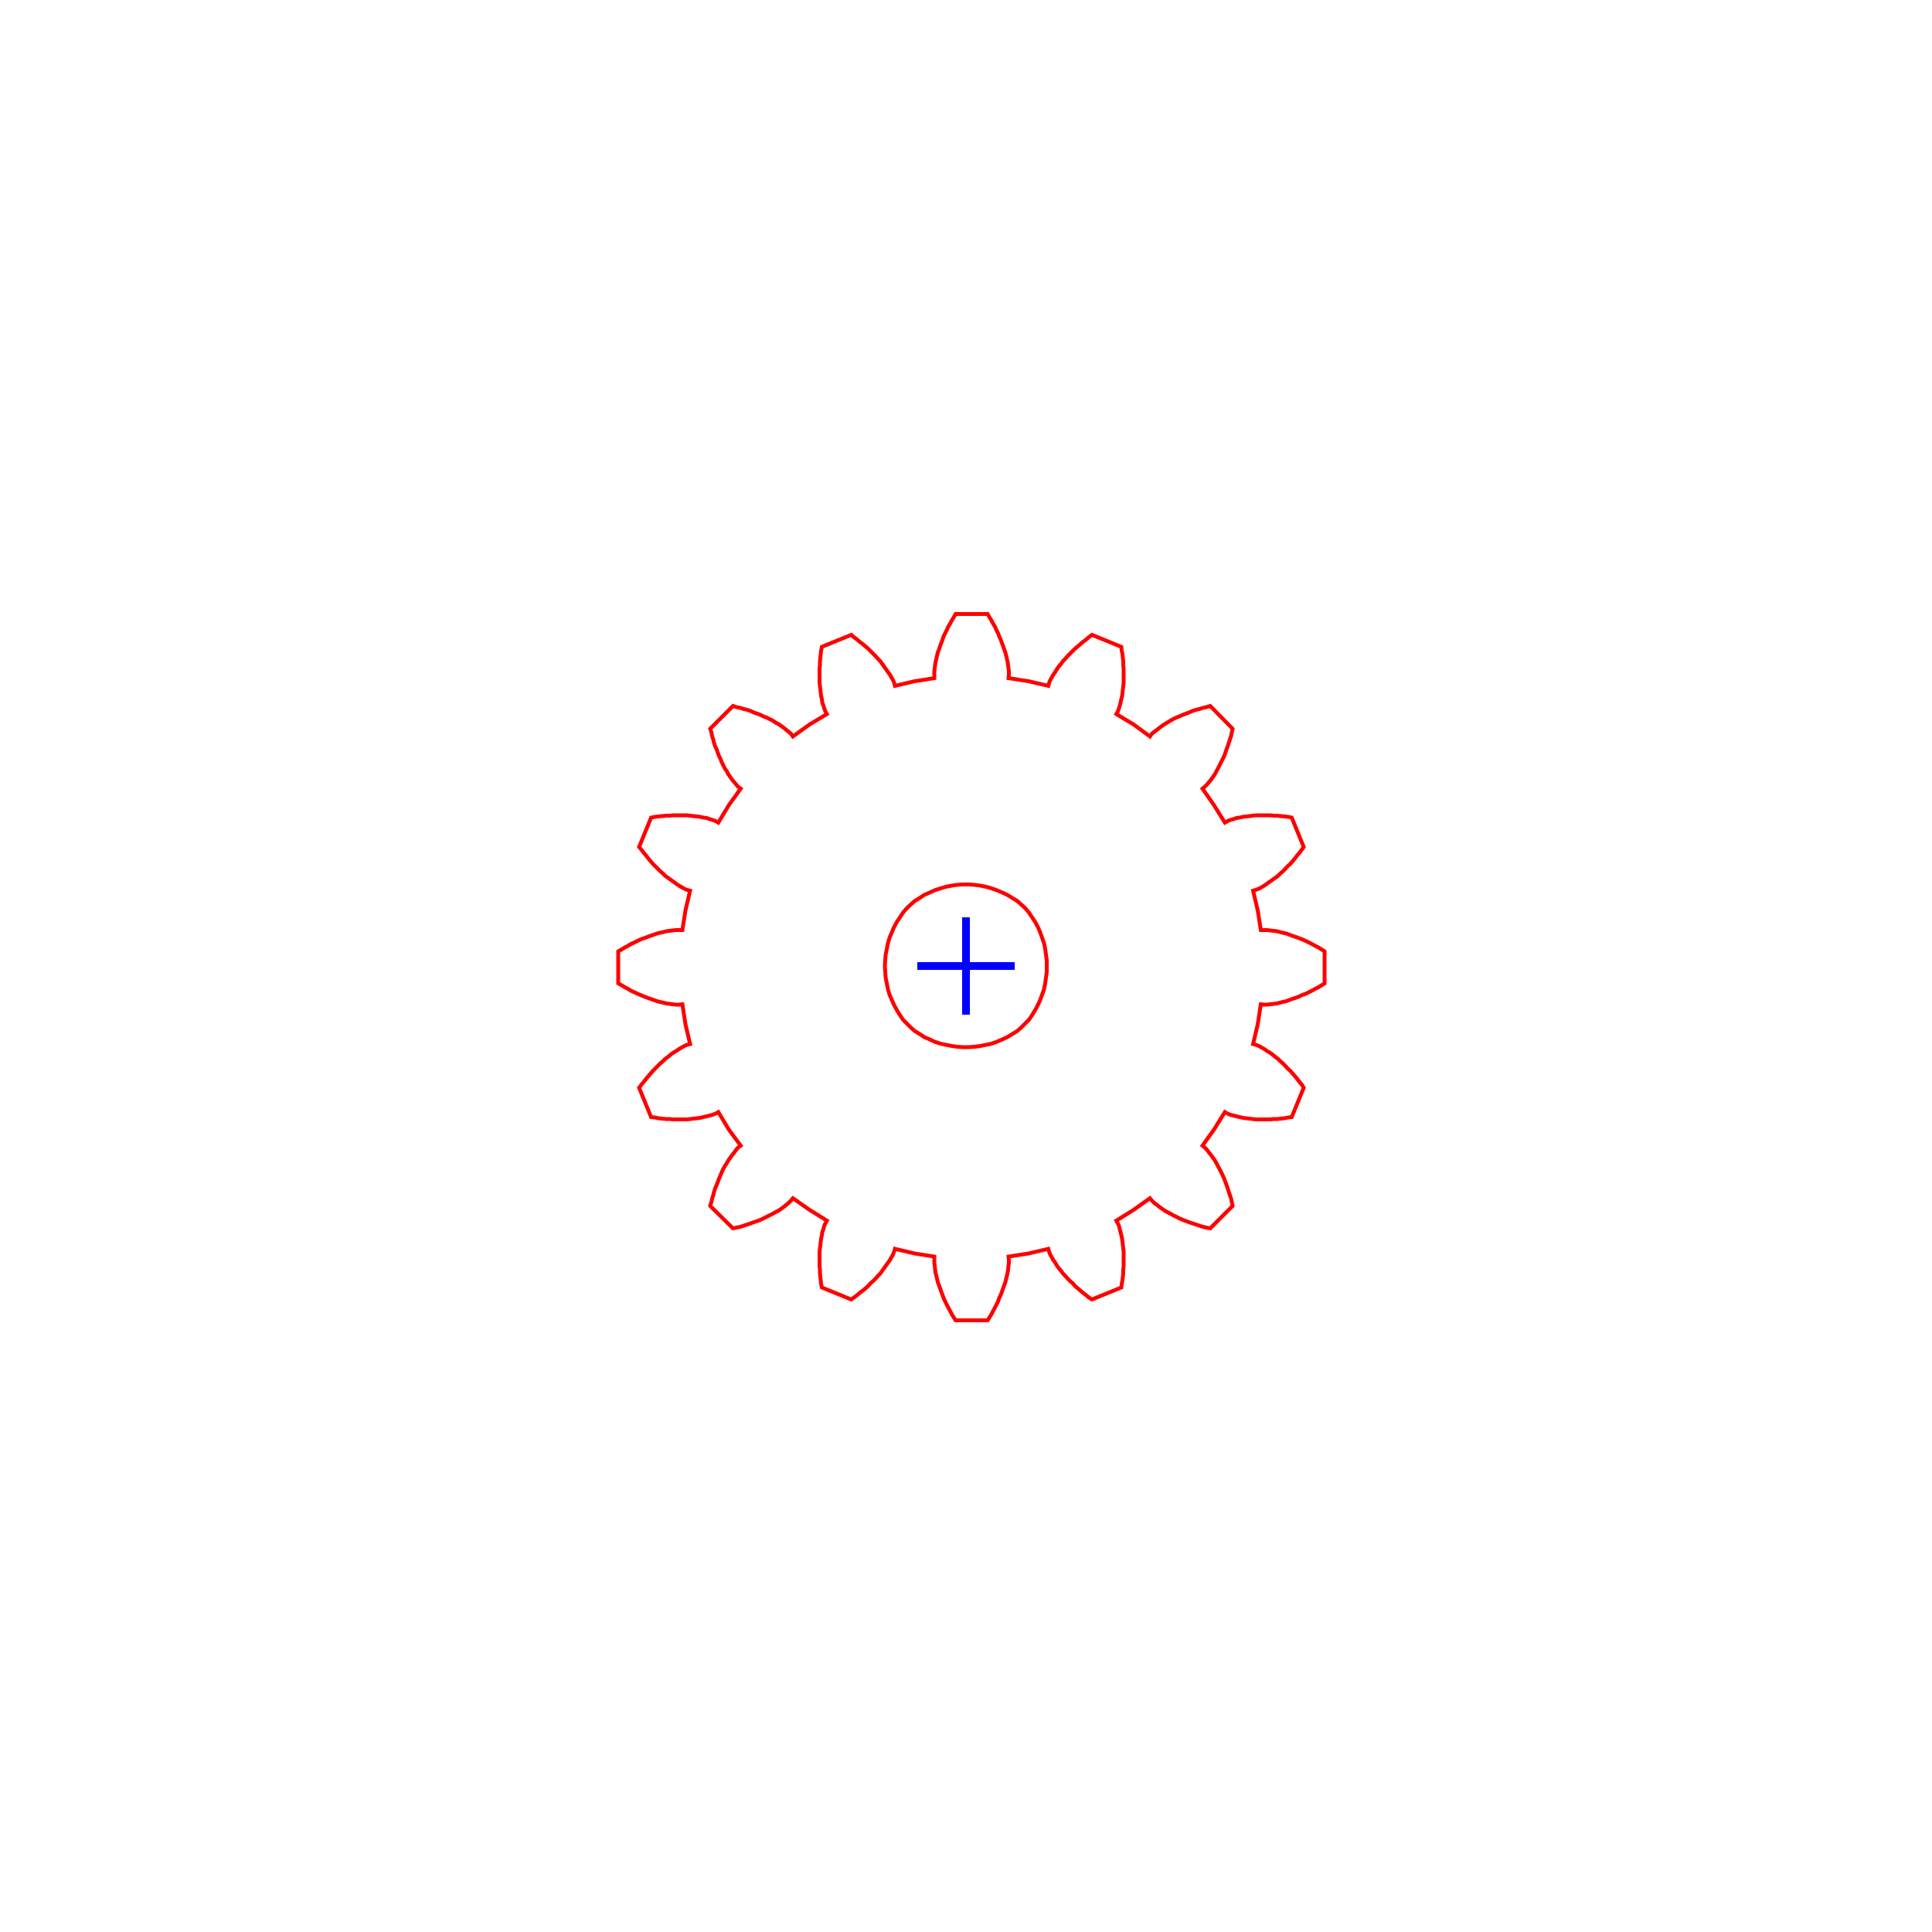
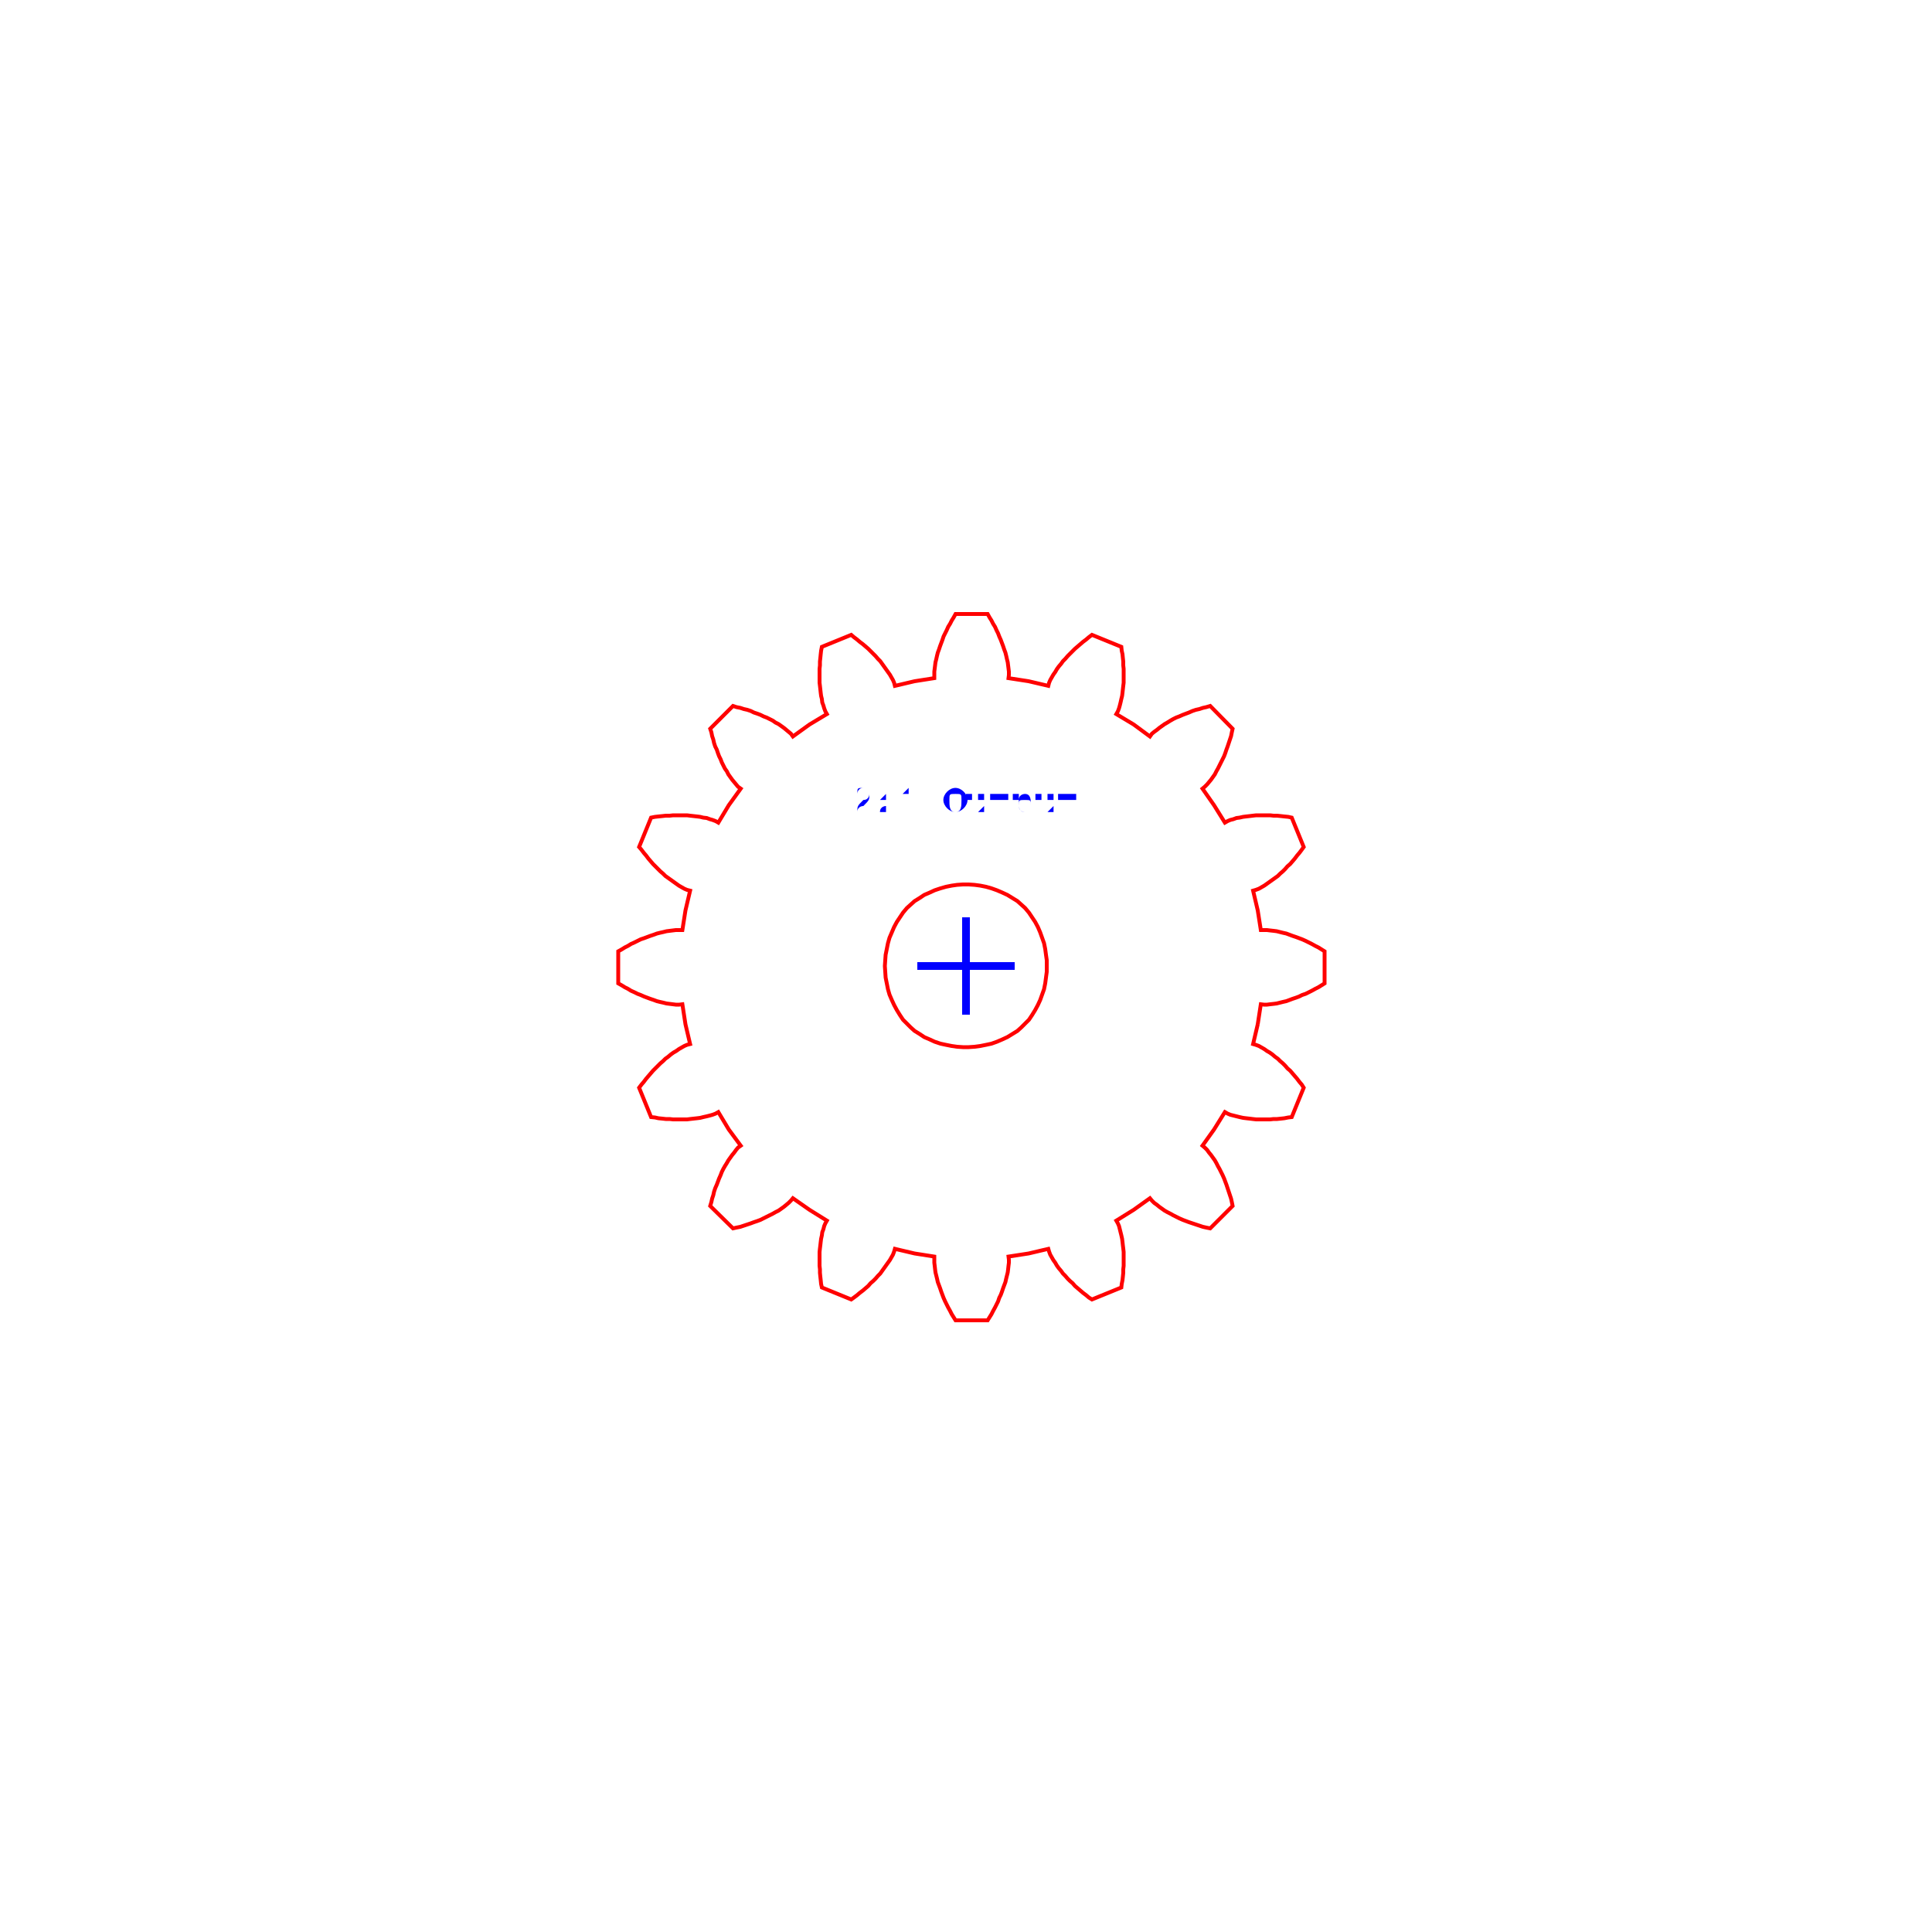
<svg xmlns="http://www.w3.org/2000/svg" xmlns:xlink="http://www.w3.org/1999/xlink" version="1.0" width="5in" height="5in" viewBox="-2.5 -2.5 5 5">
  <defs>
    <g id="hpgl2svg">
      <path d=" M 0.209,0 l 0,0 l 0,0.015 l -0.002,0.015 l -0.002,0.015 l -0.003,0.015 l -0.005,0.014 l -0.005,0.014 l -0.006,0.013 l -0.007,0.013 l -0.008,0.013 l -0.008,0.012 l -0.01,0.01 l -0.01,0.01 l -0.01,0.009 l -0.013,0.008 l -0.013,0.008 l -0.013,0.006 l -0.014,0.006 l -0.014,0.005 l -0.014,0.003 l -0.015,0.003 l -0.015,0.002 l -0.015,0.001 l -0.015,0 l -0.015,-0.001 l -0.014,-0.002 l -0.015,-0.003 l -0.014,-0.003 l -0.015,-0.005 l -0.013,-0.006 l -0.014,-0.006 l -0.012,-0.008 l -0.013,-0.008 l -0.01,-0.009 l -0.01,-0.01 l -0.01,-0.01 l -0.008,-0.012 l -0.008,-0.013 l -0.007,-0.013 l -0.006,-0.013 l -0.006,-0.014 l -0.004,-0.014 l -0.003,-0.015 l -0.003,-0.015 l -0.001,-0.015 l -0.001,-0.015 l 0.001,-0.015 l 0.001,-0.014 l 0.003,-0.015 l 0.003,-0.015 l 0.004,-0.014 l 0.006,-0.014 l 0.006,-0.014 l 0.007,-0.013 l 0.008,-0.012 l 0.008,-0.012 l 0.01,-0.012 l 0.01,-0.009 l 0.01,-0.009 l 0.013,-0.008 l 0.012,-0.008 l 0.014,-0.006 l 0.013,-0.006 l 0.015,-0.005 l 0.014,-0.004 l 0.015,-0.003 l 0.014,-0.002 l 0.015,-0.001 l 0.015,0 l 0.015,0.001 l 0.015,0.002 l 0.015,0.003 l 0.014,0.004 l 0.014,0.005 l 0.014,0.006 l 0.013,0.006 l 0.013,0.008 l 0.013,0.008 l 0.01,0.009 l 0.01,0.009 l 0.01,0.012 l 0.008,0.012 l 0.008,0.012 l 0.007,0.013 l 0.006,0.014 l 0.005,0.014 l 0.005,0.014 l 0.003,0.015 l 0.002,0.015 l 0.002,0.014 l 0,0.015 M 0.755,0.151 l 0.008,-0.052 l 0.008,0.001 l 0.008,0 l 0.008,-0.001 l 0.009,-0.001 l 0.008,-0.001 l 0.008,-0.002 l 0.008,-0.002 l 0.009,-0.002 l 0.008,-0.003 l 0.008,-0.003 l 0.009,-0.003 l 0.008,-0.003 l 0.008,-0.004 l 0.009,-0.003 l 0.008,-0.004 l 0.008,-0.004 l 0.009,-0.005 l 0.008,-0.004 l 0.008,-0.005 l 0.008,-0.005 l 0,-0.083 l -0.008,-0.005 l -0.008,-0.005 l -0.008,-0.004 l -0.009,-0.005 l -0.008,-0.004 l -0.008,-0.004 l -0.009,-0.004 l -0.008,-0.003 l -0.008,-0.003 l -0.009,-0.003 l -0.008,-0.003 l -0.008,-0.003 l -0.009,-0.002 l -0.008,-0.002 l -0.008,-0.002 l -0.008,-0.001 l -0.009,-0.001 l -0.008,-0.001 l -0.008,0 l -0.008,0 l -0.008,-0.051 l 0,0 l -0.012,-0.051 l 0.007,-0.002 l 0.008,-0.003 l 0.007,-0.004 l 0.007,-0.004 l 0.007,-0.005 l 0.007,-0.005 l 0.007,-0.005 l 0.007,-0.005 l 0.007,-0.005 l 0.006,-0.006 l 0.007,-0.006 l 0.006,-0.006 l 0.006,-0.007 l 0.007,-0.006 l 0.006,-0.007 l 0.006,-0.007 l 0.006,-0.008 l 0.006,-0.007 l 0.006,-0.008 l 0.005,-0.007 l -0.031,-0.076 l -0.009,-0.002 l -0.01,-0.001 l -0.009,-0.001 l -0.01,-0.001 l -0.009,0 l -0.009,-0.001 l -0.009,0 l -0.009,0 l -0.009,0 l -0.009,0 l -0.009,0.001 l -0.008,0.001 l -0.009,0.001 l -0.008,0.001 l -0.009,0.002 l -0.008,0.001 l -0.008,0.003 l -0.008,0.002 l -0.007,0.003 l -0.007,0.004 l -0.028,-0.045 l 0,0 l -0.03,-0.043 l 0.006,-0.005 l 0.006,-0.006 l 0.005,-0.006 l 0.005,-0.006 l 0.005,-0.007 l 0.005,-0.007 l 0.004,-0.008 l 0.004,-0.007 l 0.004,-0.008 l 0.004,-0.008 l 0.004,-0.008 l 0.004,-0.008 l 0.003,-0.008 l 0.003,-0.009 l 0.003,-0.008 l 0.003,-0.009 l 0.003,-0.009 l 0.003,-0.009 l 0.002,-0.01 l 0.002,-0.009 l -0.058,-0.059 l -0.01,0.003 l -0.009,0.002 l -0.009,0.003 l -0.009,0.002 l -0.009,0.003 l -0.009,0.004 l -0.008,0.003 l -0.008,0.003 l -0.009,0.004 l -0.008,0.003 l -0.008,0.004 l -0.007,0.004 l -0.008,0.005 l -0.007,0.004 l -0.007,0.005 l -0.007,0.005 l -0.006,0.005 l -0.007,0.005 l -0.006,0.005 l -0.005,0.007 l -0.042,-0.031 l 0,0 l -0.045,-0.027 l 0.004,-0.007 l 0.003,-0.008 l 0.002,-0.007 l 0.002,-0.008 l 0.002,-0.009 l 0.002,-0.008 l 0.001,-0.008 l 0.001,-0.009 l 0.001,-0.009 l 0.001,-0.008 l 0,-0.009 l 0,-0.009 l 0,-0.009 l 0,-0.009 l -0.001,-0.009 l 0,-0.01 l -0.001,-0.009 l -0.001,-0.01 l -0.002,-0.009 l -0.001,-0.01 l -0.076,-0.031 l -0.008,0.006 l -0.007,0.006 l -0.008,0.006 l -0.007,0.006 l -0.007,0.006 l -0.007,0.006 l -0.006,0.006 l -0.007,0.007 l -0.006,0.006 l -0.006,0.007 l -0.006,0.006 l -0.005,0.007 l -0.006,0.007 l -0.005,0.007 l -0.004,0.007 l -0.005,0.007 l -0.004,0.007 l -0.004,0.007 l -0.003,0.007 l -0.002,0.008 l -0.051,-0.012 l 0,0 l -0.052,-0.008 l 0.001,-0.008 l 0,-0.009 l -0.001,-0.008 l -0.001,-0.008 l -0.001,-0.008 l -0.002,-0.008 l -0.002,-0.009 l -0.002,-0.008 l -0.003,-0.008 l -0.003,-0.009 l -0.003,-0.008 l -0.003,-0.008 l -0.004,-0.009 l -0.003,-0.008 l -0.004,-0.008 l -0.004,-0.009 l -0.005,-0.008 l -0.004,-0.008 l -0.005,-0.008 l -0.005,-0.009 l -0.083,0 l -0.005,0.009 l -0.005,0.008 l -0.004,0.008 l -0.005,0.008 l -0.004,0.009 l -0.004,0.008 l -0.004,0.008 l -0.003,0.009 l -0.003,0.008 l -0.003,0.008 l -0.003,0.009 l -0.003,0.008 l -0.002,0.008 l -0.002,0.009 l -0.002,0.008 l -0.001,0.008 l -0.001,0.008 l -0.001,0.008 l 0,0.009 l 0,0.008 l -0.051,0.008 l 0,0 l -0.051,0.012 l -0.002,-0.008 l -0.003,-0.007 l -0.004,-0.007 l -0.004,-0.007 l -0.005,-0.007 l -0.005,-0.007 l -0.005,-0.007 l -0.005,-0.007 l -0.005,-0.007 l -0.006,-0.006 l -0.006,-0.007 l -0.006,-0.006 l -0.007,-0.007 l -0.006,-0.006 l -0.007,-0.006 l -0.007,-0.006 l -0.008,-0.006 l -0.007,-0.006 l -0.008,-0.006 l -0.007,-0.006 l -0.076,0.031 l -0.002,0.01 l -0.001,0.009 l -0.001,0.01 l -0.001,0.009 l 0,0.01 l -0.001,0.009 l 0,0.009 l 0,0.009 l 0,0.009 l 0,0.009 l 0.001,0.008 l 0.001,0.009 l 0.001,0.009 l 0.001,0.008 l 0.002,0.008 l 0.001,0.009 l 0.003,0.008 l 0.002,0.007 l 0.003,0.008 l 0.004,0.007 l -0.045,0.027 l 0,0 l -0.043,0.031 l -0.005,-0.007 l -0.006,-0.005 l -0.006,-0.005 l -0.006,-0.005 l -0.007,-0.005 l -0.007,-0.005 l -0.008,-0.004 l -0.007,-0.005 l -0.008,-0.004 l -0.008,-0.004 l -0.008,-0.003 l -0.008,-0.004 l -0.008,-0.003 l -0.009,-0.003 l -0.008,-0.004 l -0.009,-0.003 l -0.009,-0.002 l -0.009,-0.003 l -0.01,-0.002 l -0.009,-0.003 l -0.059,0.059 l 0.003,0.009 l 0.002,0.01 l 0.003,0.009 l 0.002,0.009 l 0.003,0.009 l 0.004,0.008 l 0.003,0.009 l 0.003,0.008 l 0.004,0.008 l 0.003,0.008 l 0.004,0.008 l 0.004,0.008 l 0.005,0.007 l 0.004,0.008 l 0.005,0.007 l 0.005,0.007 l 0.005,0.006 l 0.005,0.006 l 0.005,0.006 l 0.007,0.005 l -0.031,0.043 l 0,0 l -0.027,0.045 l -0.007,-0.004 l -0.008,-0.003 l -0.007,-0.002 l -0.008,-0.003 l -0.009,-0.001 l -0.008,-0.002 l -0.008,-0.001 l -0.009,-0.001 l -0.009,-0.001 l -0.008,-0.001 l -0.009,0 l -0.009,0 l -0.009,0 l -0.009,0 l -0.009,0.001 l -0.01,0 l -0.009,0.001 l -0.01,0.001 l -0.009,0.001 l -0.01,0.002 l -0.031,0.076 l 0.006,0.007 l 0.006,0.008 l 0.006,0.007 l 0.006,0.008 l 0.006,0.007 l 0.006,0.007 l 0.006,0.006 l 0.007,0.007 l 0.006,0.006 l 0.007,0.006 l 0.006,0.006 l 0.007,0.005 l 0.007,0.005 l 0.007,0.005 l 0.007,0.005 l 0.007,0.005 l 0.007,0.004 l 0.007,0.004 l 0.007,0.003 l 0.008,0.002 l -0.012,0.051 l 0,0 l -0.008,0.051 l -0.008,0 l -0.009,0 l -0.008,0.001 l -0.008,0.001 l -0.008,0.001 l -0.008,0.002 l -0.009,0.002 l -0.008,0.002 l -0.008,0.003 l -0.009,0.003 l -0.008,0.003 l -0.008,0.003 l -0.009,0.003 l -0.008,0.004 l -0.008,0.004 l -0.009,0.004 l -0.008,0.005 l -0.008,0.004 l -0.008,0.005 l -0.009,0.005 l 0,0.083 l 0.009,0.005 l 0.008,0.005 l 0.008,0.004 l 0.008,0.005 l 0.009,0.004 l 0.008,0.004 l 0.008,0.003 l 0.009,0.004 l 0.008,0.003 l 0.008,0.003 l 0.009,0.003 l 0.008,0.003 l 0.008,0.002 l 0.009,0.002 l 0.008,0.002 l 0.008,0.001 l 0.008,0.001 l 0.008,0.001 l 0.009,0 l 0.008,-0.001 l 0.008,0.052 l 0,0 l 0.012,0.051 l -0.008,0.002 l -0.007,0.003 l -0.007,0.004 l -0.007,0.004 l -0.007,0.005 l -0.007,0.004 l -0.007,0.005 l -0.007,0.006 l -0.007,0.005 l -0.006,0.006 l -0.007,0.006 l -0.006,0.006 l -0.007,0.007 l -0.006,0.006 l -0.006,0.007 l -0.006,0.007 l -0.006,0.007 l -0.006,0.008 l -0.006,0.007 l -0.006,0.008 l 0.031,0.076 l 0.01,0.001 l 0.009,0.002 l 0.01,0.001 l 0.009,0.001 l 0.01,0 l 0.009,0.001 l 0.009,0 l 0.009,0 l 0.009,0 l 0.009,0 l 0.008,-0.001 l 0.009,-0.001 l 0.009,-0.001 l 0.008,-0.001 l 0.008,-0.002 l 0.009,-0.002 l 0.008,-0.002 l 0.007,-0.002 l 0.008,-0.003 l 0.007,-0.004 l 0.027,0.045 l 0,0 l 0.031,0.042 l -0.007,0.005 l -0.005,0.006 l -0.005,0.007 l -0.005,0.006 l -0.005,0.007 l -0.005,0.007 l -0.004,0.007 l -0.005,0.008 l -0.004,0.007 l -0.004,0.008 l -0.003,0.008 l -0.004,0.009 l -0.003,0.008 l -0.003,0.008 l -0.004,0.009 l -0.003,0.009 l -0.002,0.009 l -0.003,0.009 l -0.002,0.009 l -0.003,0.01 l 0.059,0.058 l 0.009,-0.002 l 0.01,-0.002 l 0.009,-0.003 l 0.009,-0.003 l 0.009,-0.003 l 0.008,-0.003 l 0.009,-0.003 l 0.008,-0.003 l 0.008,-0.004 l 0.008,-0.004 l 0.008,-0.004 l 0.008,-0.004 l 0.007,-0.004 l 0.008,-0.004 l 0.007,-0.005 l 0.007,-0.005 l 0.006,-0.005 l 0.006,-0.005 l 0.006,-0.006 l 0.005,-0.006 l 0.043,0.03 l 0,0 l 0.045,0.028 l -0.004,0.007 l -0.003,0.007 l -0.002,0.008 l -0.003,0.008 l -0.001,0.008 l -0.002,0.009 l -0.001,0.008 l -0.001,0.009 l -0.001,0.008 l -0.001,0.009 l 0,0.009 l 0,0.009 l 0,0.009 l 0,0.009 l 0.001,0.009 l 0,0.009 l 0.001,0.01 l 0.001,0.009 l 0.001,0.01 l 0.002,0.009 l 0.076,0.031 l 0.007,-0.005 l 0.008,-0.006 l 0.007,-0.006 l 0.008,-0.006 l 0.007,-0.006 l 0.007,-0.006 l 0.006,-0.007 l 0.007,-0.006 l 0.006,-0.006 l 0.006,-0.007 l 0.006,-0.006 l 0.005,-0.007 l 0.005,-0.007 l 0.005,-0.007 l 0.005,-0.007 l 0.005,-0.007 l 0.004,-0.007 l 0.004,-0.007 l 0.003,-0.008 l 0.002,-0.007 l 0.051,0.012 l 0,0 l 0.051,0.008 l 0,0.008 l 0,0.008 l 0.001,0.008 l 0.001,0.009 l 0.001,0.008 l 0.002,0.008 l 0.002,0.008 l 0.002,0.009 l 0.003,0.008 l 0.003,0.008 l 0.003,0.009 l 0.003,0.008 l 0.003,0.008 l 0.004,0.009 l 0.004,0.008 l 0.004,0.008 l 0.005,0.009 l 0.004,0.008 l 0.005,0.008 l 0.005,0.008 l 0.083,0 l 0.005,-0.008 l 0.005,-0.008 l 0.004,-0.008 l 0.005,-0.009 l 0.004,-0.008 l 0.004,-0.008 l 0.003,-0.009 l 0.004,-0.008 l 0.003,-0.008 l 0.003,-0.009 l 0.003,-0.008 l 0.003,-0.008 l 0.002,-0.009 l 0.002,-0.008 l 0.002,-0.008 l 0.001,-0.008 l 0.001,-0.009 l 0.001,-0.008 l 0,-0.008 l -0.001,-0.008 l 0.052,-0.008 l 0,0 l 0.051,-0.012 l 0.002,0.007 l 0.003,0.008 l 0.004,0.007 l 0.004,0.007 l 0.005,0.007 l 0.004,0.007 l 0.005,0.007 l 0.006,0.007 l 0.005,0.007 l 0.006,0.006 l 0.006,0.007 l 0.006,0.006 l 0.007,0.006 l 0.006,0.007 l 0.007,0.006 l 0.007,0.006 l 0.007,0.006 l 0.008,0.006 l 0.007,0.006 l 0.008,0.005 l 0.076,-0.031 l 0.001,-0.009 l 0.002,-0.01 l 0.001,-0.009 l 0.001,-0.01 l 0,-0.009 l 0.001,-0.009 l 0,-0.009 l 0,-0.009 l 0,-0.009 l 0,-0.009 l -0.001,-0.009 l -0.001,-0.008 l -0.001,-0.009 l -0.001,-0.008 l -0.002,-0.009 l -0.002,-0.008 l -0.002,-0.008 l -0.002,-0.008 l -0.003,-0.007 l -0.004,-0.007 l 0.045,-0.028 l 0,0 l 0.042,-0.03 l 0.005,0.006 l 0.006,0.006 l 0.007,0.005 l 0.006,0.005 l 0.007,0.005 l 0.007,0.005 l 0.007,0.004 l 0.008,0.004 l 0.007,0.004 l 0.008,0.004 l 0.008,0.004 l 0.009,0.004 l 0.008,0.003 l 0.008,0.003 l 0.009,0.003 l 0.009,0.003 l 0.009,0.003 l 0.009,0.003 l 0.009,0.002 l 0.01,0.002 l 0.058,-0.058 l -0.002,-0.01 l -0.002,-0.009 l -0.003,-0.009 l -0.003,-0.009 l -0.003,-0.009 l -0.003,-0.009 l -0.003,-0.008 l -0.003,-0.008 l -0.004,-0.009 l -0.004,-0.008 l -0.004,-0.008 l -0.004,-0.007 l -0.004,-0.008 l -0.004,-0.007 l -0.005,-0.007 l -0.005,-0.007 l -0.005,-0.006 l -0.005,-0.007 l -0.006,-0.006 l -0.006,-0.005 l 0.03,-0.042 l 0,0 l 0.028,-0.045 l 0.007,0.004 l 0.007,0.003 l 0.008,0.002 l 0.008,0.002 l 0.008,0.002 l 0.009,0.002 l 0.008,0.001 l 0.009,0.001 l 0.008,0.001 l 0.009,0.001 l 0.009,0 l 0.009,0 l 0.009,0 l 0.009,0 l 0.009,-0.001 l 0.009,0 l 0.01,-0.001 l 0.009,-0.001 l 0.01,-0.002 l 0.009,-0.001 l 0.031,-0.076 l -0.005,-0.008 l -0.006,-0.007 l -0.006,-0.008 l -0.006,-0.007 l -0.006,-0.007 l -0.006,-0.007 l -0.007,-0.006 l -0.006,-0.007 l -0.006,-0.006 l -0.007,-0.006 l -0.006,-0.006 l -0.007,-0.005 l -0.007,-0.006 l -0.007,-0.005 l -0.007,-0.004 l -0.007,-0.005 l -0.007,-0.004 l -0.007,-0.004 l -0.008,-0.003 l -0.007,-0.002 l 0.012,-0.051 " stroke="red" stroke-width="0.01" fill="none" />
+       <text text-anchor="middle" y="-.4" font-size="0.1" font-family="courier" fill="blue">2:1 Output</text>
    </g>
  </defs>
  <line x1="-.126" y1="0" x2=".126" y2="0" stroke-width="0.02" fill="black" stroke="blue" />
  <line y1="-.126" x1="0" y2=".126" x2="0" stroke-width="0.02" fill="black" stroke="blue" />
  <use xlink:href="#hpgl2svg" x="0" y="0" />
</svg>
